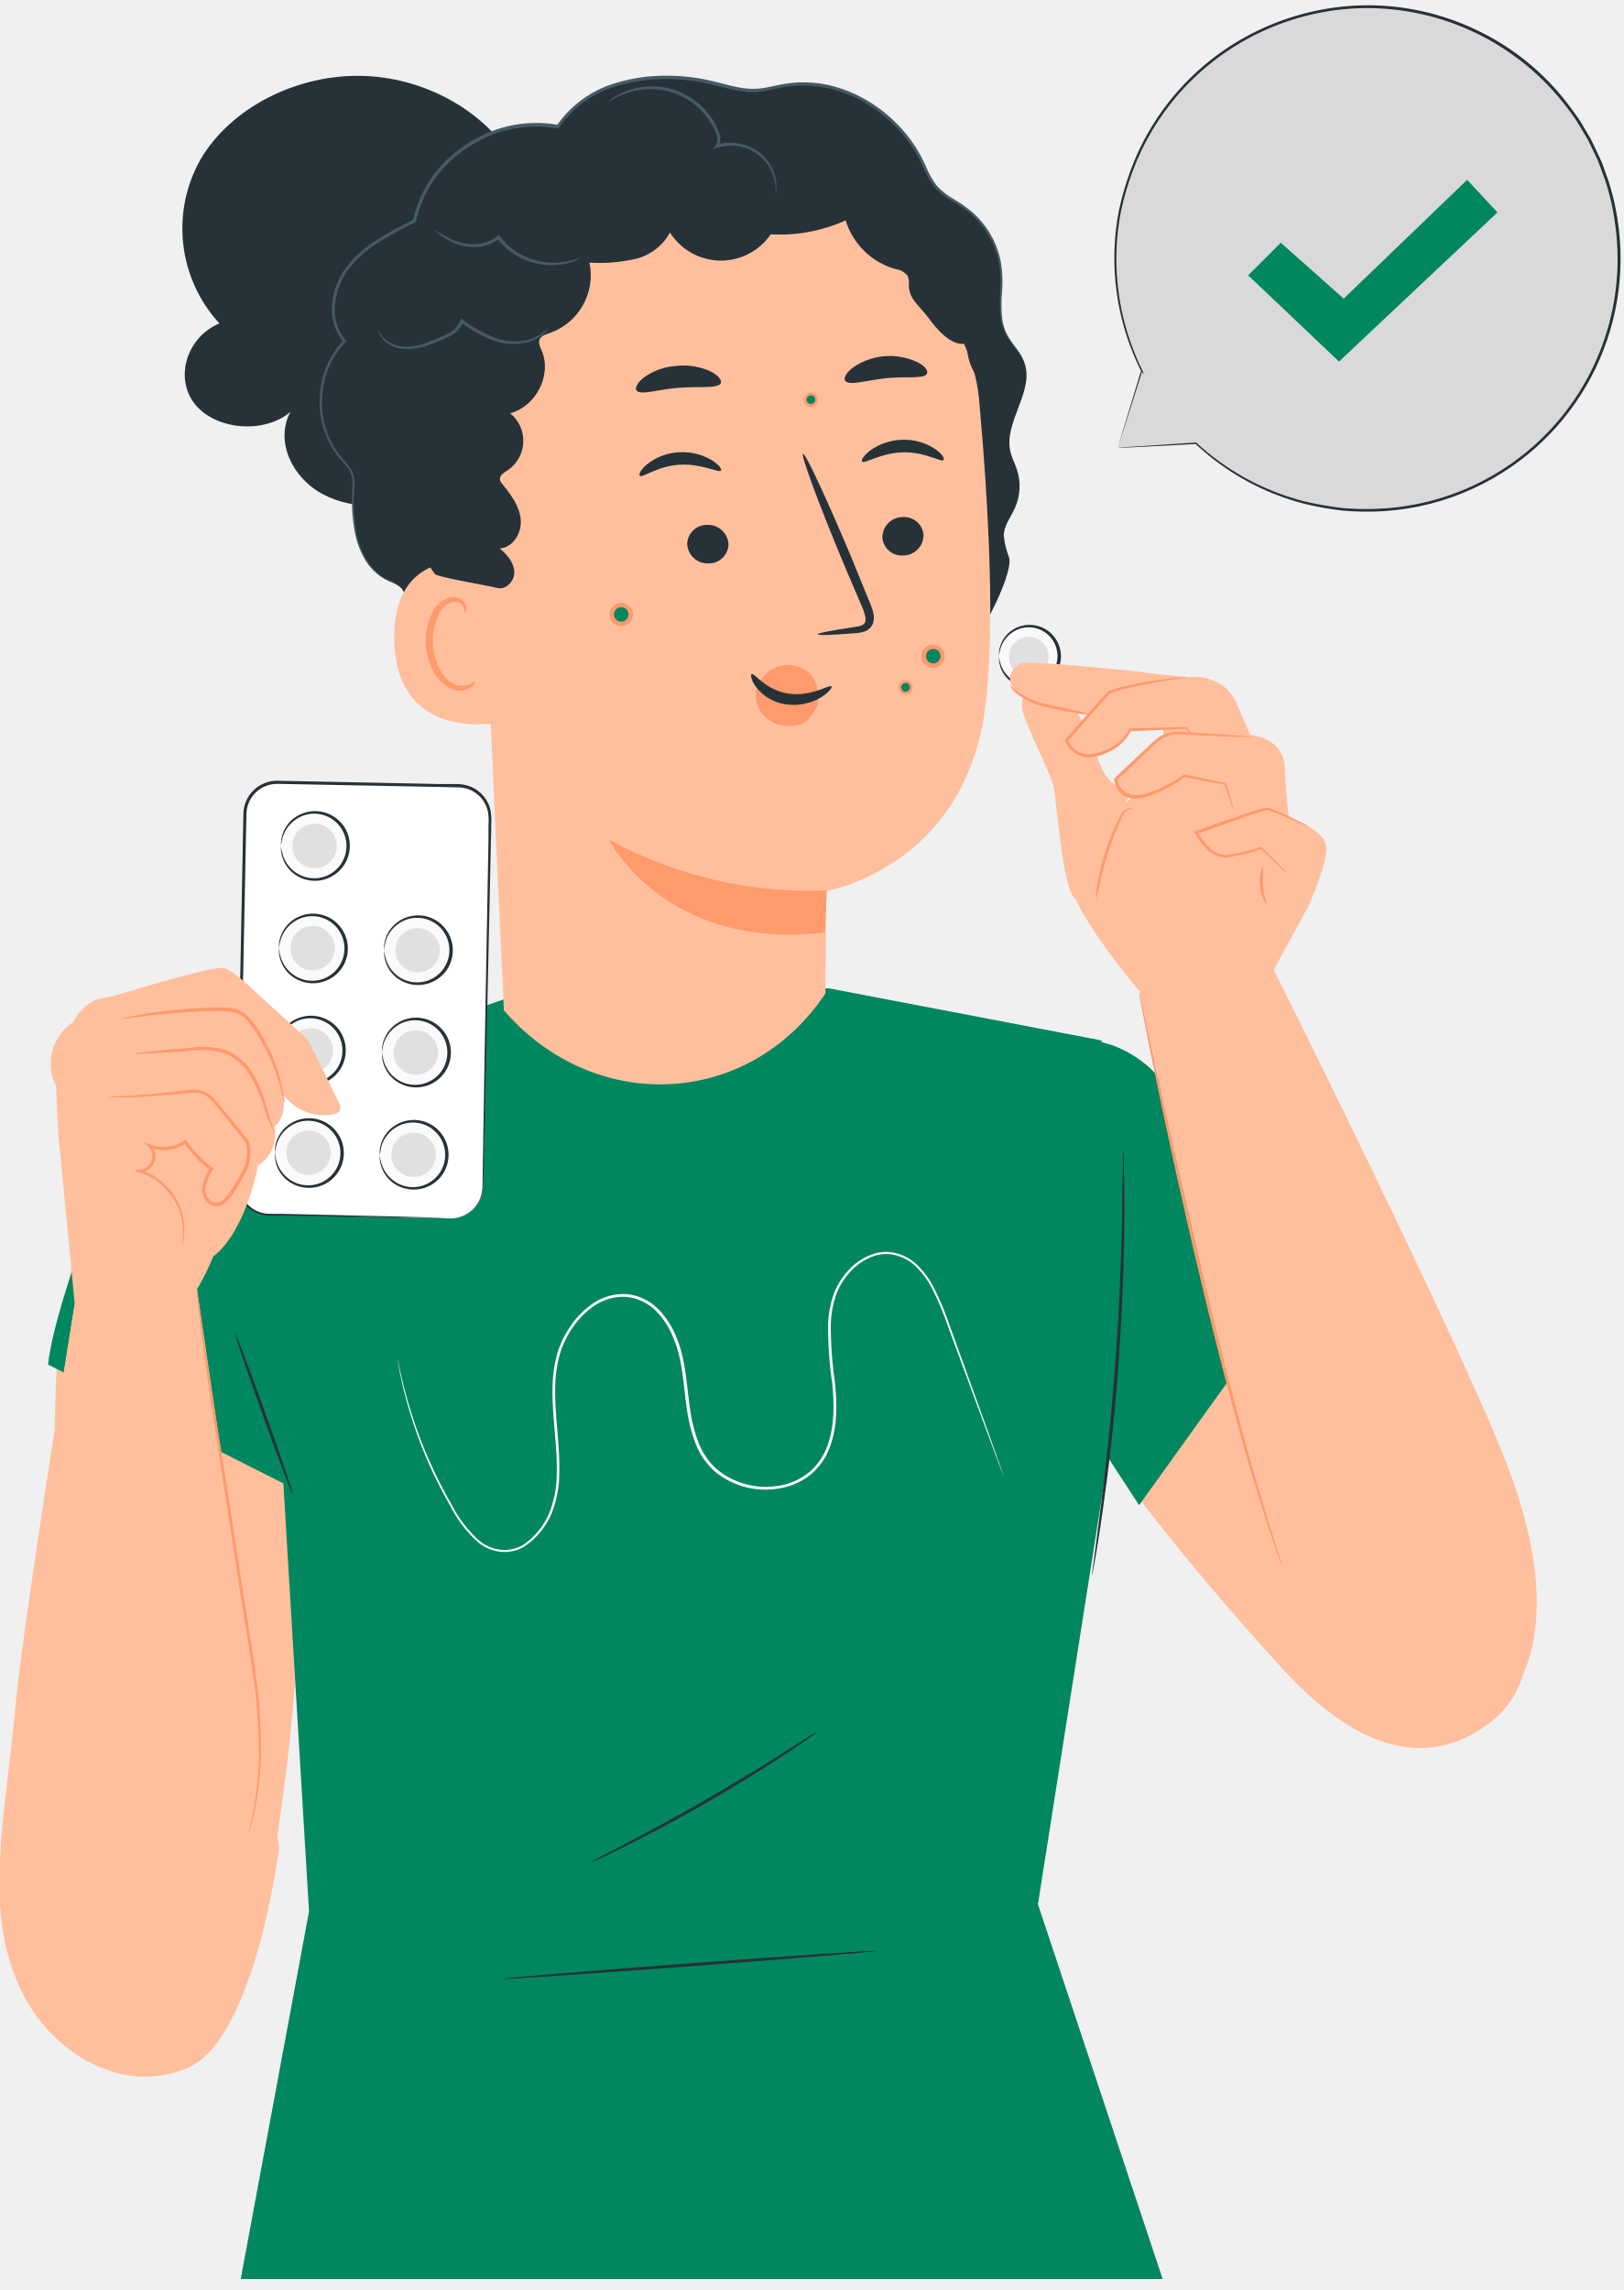
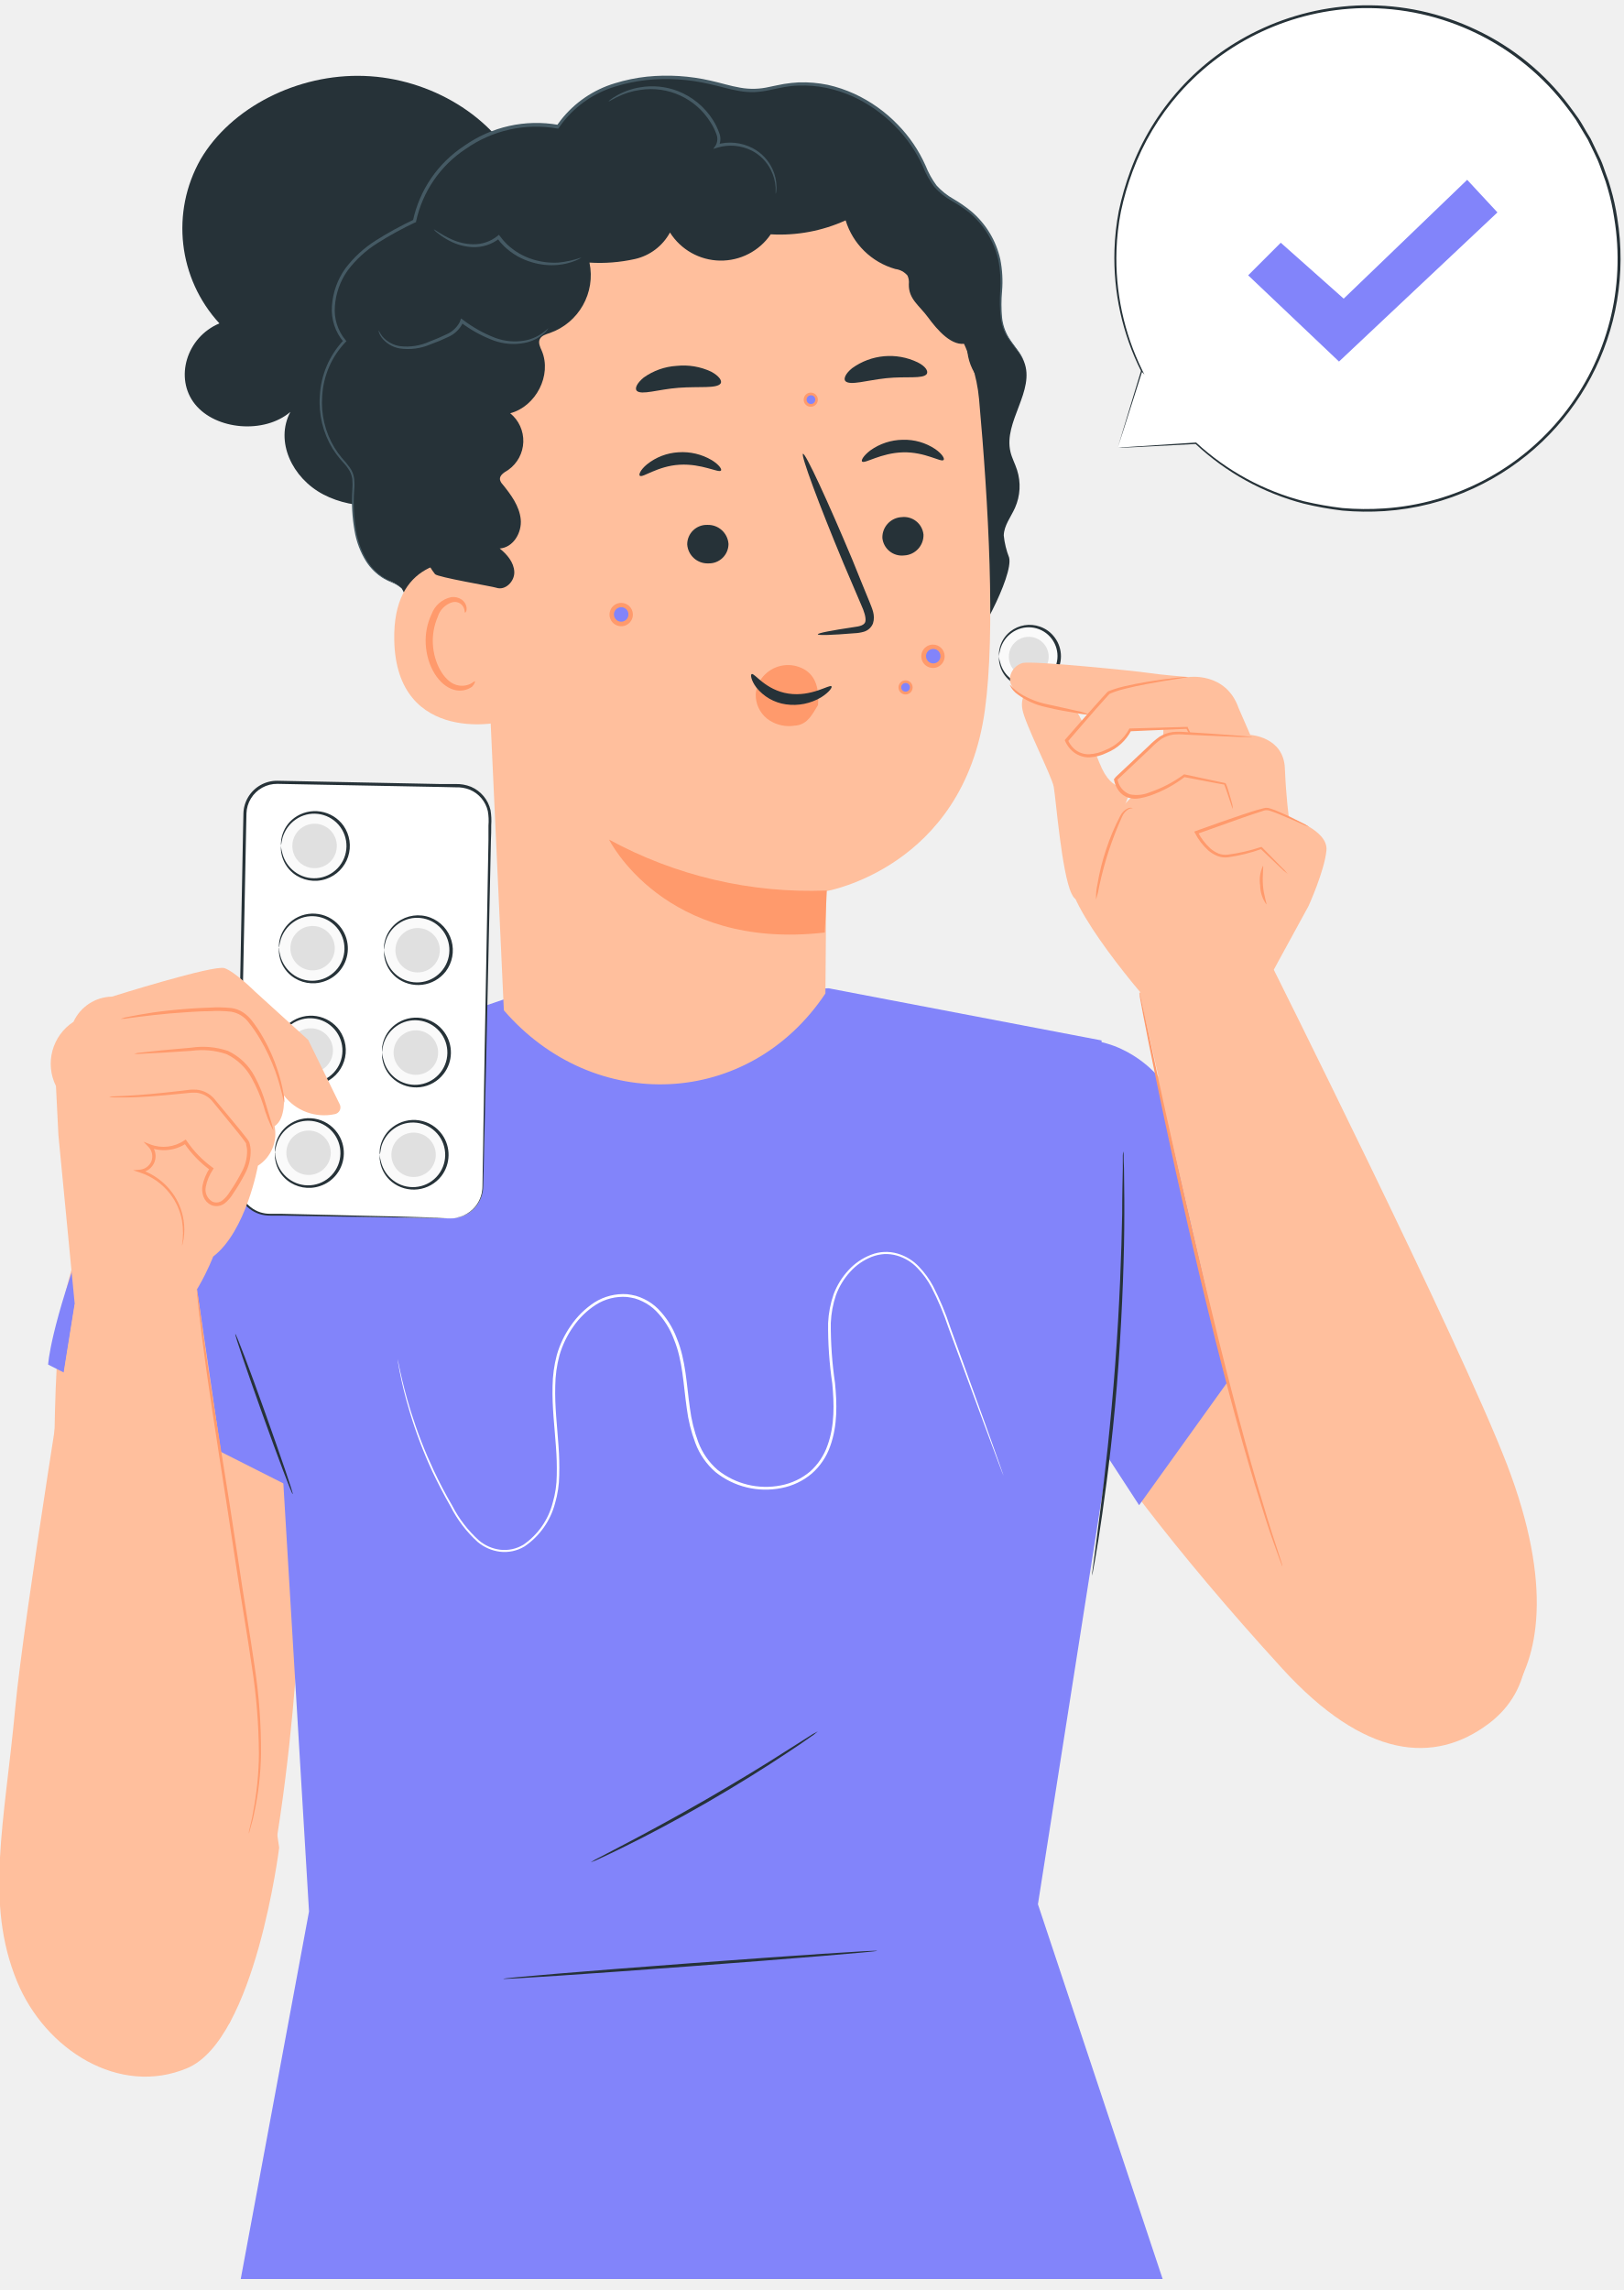
<svg xmlns="http://www.w3.org/2000/svg" viewBox="135 83 278 392">
-   <g id="freepik--speech-bubble--inject-19">
-     <path d="M326.34,159.68l13.4-.78a43.19,43.19,0,1,0-9.26-12.41v0Z" style="fill:#D9D9D9" />
+   <g id="freepik--speech-bubble--inject-4">
+     <path d="M326.34,159.68l13.4-.78a43.19,43.19,0,1,0-9.26-12.41v0Z" style="fill:#fff" />
    <path d="M326.34,159.68s.07-.27.24-.83.43-1.42.76-2.52c.69-2.26,1.7-5.58,3-9.89l.06-.19.13.15h0l-.19.13a43.28,43.28,0,0,1-4.56-20.72,42.4,42.4,0,0,1,.74-6.67,49,49,0,0,1,2-6.92,43.09,43.09,0,0,1,21.71-23.94,43.67,43.67,0,0,1,18.1-4.37,43.12,43.12,0,0,1,19.33,4.18,42.47,42.47,0,0,1,16,13.06c.52.72,1.07,1.43,1.57,2.16s.92,1.52,1.37,2.28l.69,1.14.57,1.19c.38.8.76,1.59,1.13,2.38s.62,1.64.92,2.46a21.65,21.65,0,0,1,.82,2.47,39,39,0,0,1,1.12,5.05,43.32,43.32,0,0,1-24.63,46.33A43,43,0,0,1,372,170.49a46.65,46.65,0,0,1-7.21-.09,55,55,0,0,1-6.61-1.19A42.92,42.92,0,0,1,339.67,159l.08,0-10,.52-2.55.12-.84,0,.89-.07,2.57-.17,9.94-.65h0l0,0a43,43,0,0,0,18.48,10.06,58.63,58.63,0,0,0,6.57,1.16,47.22,47.22,0,0,0,7.15.06,42.78,42.78,0,0,0,39.37-49.72,37.71,37.71,0,0,0-1.1-5,24.21,24.21,0,0,0-.81-2.45c-.31-.8-.57-1.63-.91-2.42s-.75-1.57-1.12-2.36l-.57-1.17-.68-1.13-1.35-2.25c-.5-.72-1-1.42-1.56-2.14a43,43,0,0,0-35-17A43.18,43.18,0,0,0,336.84,99a42.77,42.77,0,0,0-7.95,13.32,48.37,48.37,0,0,0-2,6.86,41.75,41.75,0,0,0-.76,6.61,43.32,43.32,0,0,0,4.42,20.61l.36.73-.54-.61h0l.19-.05-3.12,9.78-.82,2.53Z" style="fill:#263238" />
-     <polygon points="348.67 130.13 354.25 124.55 365.02 134.12 386.16 113.78 391.34 119.36 364.22 144.89 348.67 130.13" style="fill:#00875F" />
+     <polygon points="348.67 130.13 354.25 124.55 365.02 134.12 386.16 113.78 391.34 119.36 364.22 144.89 348.67 130.13" style="fill:#8284FA" />
  </g>
-   <g id="freepik--Character--inject-19">
+   <g id="freepik--Character--inject-4">
    <path d="M309.24,306.05s7.07,20.76,45.28,62.59c14.09,15.42,26,16.43,35.34,9.4,15.65-11.81-1.41-37.06-1.41-37.06l-51-69.16c-4.3-5.83-9.73-9.36-16.4-10.38Z" style="fill:#ffbf9d" />
    <path d="M188.73,306.36l-15.61-35.29s-22.54,7.07-27.41,35.94c-3.77,22.35,1.14,98.5,1.14,98.5l27.39,23.88c10.95-26,12.31-75.62,12.31-75.62Z" style="fill:#ffbf9d" />
-     <polygon points="334.03 473.12 312.68 408.97 324.91 331.08 323.57 261.1 276.83 252.17 221.2 254.09 173.12 270.52 182.86 326.17 187.9 410.21 176.21 473.12 334.03 473.12" style="fill:#00875F" />
-     <path d="M143.24,316.59l43.56,22L183,267.15s-26.41,8.44-32.94,25.82S143.24,316.59,143.24,316.59Z" style="fill:#00875F" />
-     <path d="M322.63,329.34,330,340.66l15.12-21.07L332.9,266.88s-5.62-6.63-14.4-5.83Z" style="fill:#00875F" />
+     <polygon points="334.03 473.12 312.68 408.97 324.91 331.08 323.57 261.1 276.83 252.17 221.2 254.09 173.12 270.52 182.86 326.17 187.9 410.21 176.21 473.12 334.03 473.12" style="fill:#8284FA" />
+     <path d="M143.24,316.59l43.56,22L183,267.15s-26.41,8.44-32.94,25.82S143.24,316.59,143.24,316.59Z" style="fill:#8284FA" />
+     <path d="M322.63,329.34,330,340.66l15.12-21.07L332.9,266.88s-5.62-6.63-14.4-5.83Z" style="fill:#8284FA" />
    <path d="M327.29,280.09a3.64,3.64,0,0,1,.06.74c0,.54,0,1.24.06,2.13,0,1.84.08,4.51.06,7.81,0,6.6-.3,15.72-1,25.76s-1.84,19.1-2.78,25.63c-.47,3.27-.89,5.91-1.21,7.72-.16.87-.28,1.57-.38,2.09a3.54,3.54,0,0,1-.17.73A5.59,5.59,0,0,1,322,352c.07-.53.16-1.23.28-2.11.25-1.88.61-4.51,1-7.74.86-6.53,1.88-15.59,2.63-25.62s1.07-19.13,1.19-25.72c0-3.26.08-5.91.11-7.81q0-1.32,0-2.13A4.35,4.35,0,0,1,327.29,280.09Z" style="fill:#263238" />
    <path d="M175.28,311.35c.14-.05,2.45,6,5.16,13.62s4.81,13.74,4.67,13.79-2.45-6.05-5.16-13.62S175.14,311.4,175.28,311.35Z" style="fill:#263238" />
    <path d="M285.15,416.94c0,.14-14.32,1.33-32,2.65s-32,2.28-32,2.14,14.31-1.34,32-2.66S285.14,416.79,285.15,416.94Z" style="fill:#263238" />
    <path d="M275,379.38a10.61,10.61,0,0,1-1.41,1.06c-.92.67-2.28,1.59-4,2.72-3.38,2.25-8.13,5.25-13.5,8.35s-10.34,5.71-14,7.51c-1.82.9-3.3,1.61-4.33,2.08a13.58,13.58,0,0,1-1.63.69,10,10,0,0,1,1.54-.87l4.26-2.23c3.59-1.88,8.53-4.54,13.89-7.63s10.13-6,13.56-8.21l4.06-2.57A11.15,11.15,0,0,1,275,379.38Z" style="fill:#263238" />
    <path d="M306.8,335.61s-.09-.19-.24-.56l-.64-1.68c-.55-1.49-1.36-3.66-2.4-6.45l-3.78-10.22c-.74-2-1.52-4.12-2.36-6.38a48,48,0,0,0-2.95-7,14.64,14.64,0,0,0-2.38-3.26,7.82,7.82,0,0,0-3.54-2.14,6.85,6.85,0,0,0-2.12-.25,7.45,7.45,0,0,0-2.13.46,9.81,9.81,0,0,0-3.7,2.55,12.24,12.24,0,0,0-2.45,4,17.15,17.15,0,0,0-.89,4.78,67.16,67.16,0,0,0,.72,10.25c.34,3.51.47,7.27-.82,10.84a11.08,11.08,0,0,1-3.16,4.7,11.35,11.35,0,0,1-5.22,2.48A13.7,13.7,0,0,1,257.5,335a12.15,12.15,0,0,1-3.47-5,25.78,25.78,0,0,1-1.47-5.95c-.58-4.05-.68-8.12-2.19-11.78a13.79,13.79,0,0,0-3.08-4.87,8.27,8.27,0,0,0-2.31-1.63,8.67,8.67,0,0,0-1.31-.51,13.15,13.15,0,0,0-1.37-.25,8.72,8.72,0,0,0-5.29,1.33,13.85,13.85,0,0,0-3.92,3.82,16.41,16.41,0,0,0-2.32,4.85,21.21,21.21,0,0,0-.72,5.24c-.1,3.52.34,6.94.56,10.29a48.71,48.71,0,0,1,.12,5,17.71,17.71,0,0,1-.71,4.78,12.9,12.9,0,0,1-5.22,7.39,6.61,6.61,0,0,1-4.23.91,7.38,7.38,0,0,1-3.8-1.67,21,21,0,0,1-4.64-6.08c-1.2-2.09-2.23-4.12-3.13-6a76.3,76.3,0,0,1-3.86-10.19c-.87-2.87-1.37-5.14-1.68-6.69-.16-.77-.25-1.36-.32-1.76s-.09-.6-.09-.6.06.2.14.59.19,1,.37,1.75c.34,1.54.88,3.8,1.77,6.65a78.49,78.49,0,0,0,3.94,10.13c.9,1.91,1.94,3.93,3.15,6a20.82,20.82,0,0,0,4.58,5.95,7,7,0,0,0,3.62,1.58,6.28,6.28,0,0,0,4-.87,12.5,12.5,0,0,0,5-7.18,17.12,17.12,0,0,0,.69-4.67,48,48,0,0,0-.14-4.92c-.23-3.33-.67-6.77-.58-10.33a21.89,21.89,0,0,1,.73-5.36,16.83,16.83,0,0,1,2.38-5,14.59,14.59,0,0,1,4.06-4,9.3,9.3,0,0,1,5.61-1.41,12.47,12.47,0,0,1,1.46.27,9.19,9.19,0,0,1,1.4.54,8.64,8.64,0,0,1,2.44,1.72,14.29,14.29,0,0,1,3.2,5.05c1.55,3.76,1.65,7.9,2.23,11.9a26,26,0,0,0,1.43,5.83,11.8,11.8,0,0,0,3.32,4.77,13.2,13.2,0,0,0,10.81,2.65,11,11,0,0,0,5-2.36,10.76,10.76,0,0,0,3-4.49c1.25-3.44,1.14-7.14.81-10.62a66.13,66.13,0,0,1-.71-10.33,17.58,17.58,0,0,1,.94-4.91,12.61,12.61,0,0,1,2.54-4.12,10.16,10.16,0,0,1,3.87-2.65,7,7,0,0,1,4.51-.21,8.15,8.15,0,0,1,3.7,2.26,15.2,15.2,0,0,1,2.43,3.35,48.68,48.68,0,0,1,2.94,7.06c.82,2.26,1.6,4.39,2.32,6.39l3.7,10.25c1,2.8,1.78,5,2.31,6.49.26.73.45,1.29.59,1.69S306.8,335.61,306.8,335.61Z" style="fill:#fff" />
    <path d="M197.35,96c-11.4-.41-22.79,5.39-28,14.25a24,24,0,0,0,3.21,28.11c-5.62,2.34-7.75,9.38-4.18,13.83s11.89,5.12,16.33,1.32c-2.67,5,.27,11.33,5.66,14.14s12.45,2.41,18-.1A32.1,32.1,0,0,0,221.49,156l2.38-43.79C219.55,103,208.75,96.4,197.35,96Z" style="fill:#263238" />
    <path d="M193.27,161.39a15.31,15.31,0,0,1,.7-20c-3.05-3.48-2.2-9,.64-12.67s7.17-5.83,11.35-7.89c2-10.55,13.73-18.32,24.49-16.17,5.28-8.17,17.07-9.83,26.66-7.45,2.34.57,4.69,1.35,7.1,1.25a39.14,39.14,0,0,0,5.23-.89c9.61-1.59,19.43,4.71,23.51,13.35a17.17,17.17,0,0,0,2.2,4c1.3,1.53,3.24,2.39,4.9,3.55a15,15,0,0,1,6.31,10.92c.29,3.65-.77,7.58.93,10.85.85,1.63,2.33,2.93,3,4.64,2,5-3.56,10.3-2.31,15.48.25,1.06.78,2,1.12,3.07a9.09,9.09,0,0,1-.35,6.51c-.7,1.57-1.88,3-1.92,4.73a14.5,14.5,0,0,0,.92,3.78c.76,3.1-5.7,15.34-8.39,17.13L217,199.16a15.21,15.21,0,0,1-12.38-12.53,5.35,5.35,0,0,0-.88-2.93,6.54,6.54,0,0,0-2.3-1.35c-5.41-2.6-6.3-9.69-5.95-15.56a7.25,7.25,0,0,0-.14-2.46A9,9,0,0,0,193.27,161.39Z" style="fill:#263238" />
    <path d="M216.88,160.69c-.75-14.22,7.81-30.89,22.05-38.35,9-4.7,16.1-5,20.88-5.69A34.12,34.12,0,0,1,279.39,120c4.58.89,21.77,15.19,23.21,31.3,1.61,17.9,2.85,39.82,1,53.25-3.71,27-27.16,31-27.16,31s-.14,17.51-.14,17.51h0c-13.11,19.66-39.61,20.77-55.05,2.88l0-.06Z" style="fill:#ffbf9d" />
    <path d="M264.37,201.83a5.22,5.22,0,0,1,1.6-3.39,5.62,5.62,0,0,1,6.65-.89c2.14,1.2,2.59,3.5,2.42,6.13h0c-1,1.61-1.73,3.19-3.64,3.5-.3,0-.6.08-.9.1a6.16,6.16,0,0,1-4.19-1.26A5.21,5.21,0,0,1,264.37,201.83Z" style="fill:#ff9a6c" />
    <path d="M293.09,174.52a3.48,3.48,0,0,1-3.32,3.56,3.35,3.35,0,0,1-3.72-3,3.48,3.48,0,0,1,3.32-3.56A3.35,3.35,0,0,1,293.09,174.52Z" style="fill:#263238" />
    <path d="M296.53,161.74c-.42.46-3.15-1.41-6.95-1.31s-6.55,2-7,1.58c-.21-.2.22-1,1.41-1.91a9.76,9.76,0,0,1,5.56-1.82,9.5,9.5,0,0,1,5.56,1.6C296.33,160.73,296.74,161.53,296.53,161.74Z" style="fill:#263238" />
    <path d="M275,191.58c0-.21,2.33-.66,6.15-1.23,1-.12,1.89-.33,2-1s-.22-1.71-.72-2.8l-3.05-7.15c-4.24-10.18-7.34-18.56-6.92-18.72s4.2,8,8.45,18.13c1,2.52,2,4.91,2.93,7.2.4,1.07,1.06,2.27.6,3.71a2.41,2.41,0,0,1-1.56,1.42,6.81,6.81,0,0,1-1.65.26C277.42,191.72,275,191.79,275,191.58Z" style="fill:#263238" />
    <path d="M276.54,235.44a72,72,0,0,1-37.28-8.72s9.41,19.08,36.93,15.91Z" style="fill:#ff9a6c" />
    <path d="M293.66,147c-.62.92-3.54.38-6.94.74s-6.19,1.3-7,.5c-.35-.39,0-1.29,1.16-2.22a11,11,0,0,1,11.2-1C293.43,145.69,293.93,146.51,293.66,147Z" style="fill:#263238" />
    <path d="M252.64,176.18a3.49,3.49,0,0,0,3.63,3.26,3.34,3.34,0,0,0,3.44-3.32,3.51,3.51,0,0,0-3.62-3.27A3.34,3.34,0,0,0,252.64,176.18Z" style="fill:#263238" />
    <path d="M244.53,164.44c.46.42,3-1.67,6.81-1.89s6.7,1.46,7.08,1c.19-.21-.31-1-1.57-1.78a9.89,9.89,0,0,0-5.71-1.35,9.49,9.49,0,0,0-5.39,2.07C244.64,163.41,244.3,164.25,244.53,164.44Z" style="fill:#263238" />
    <path d="M244,149.89c.8.8,3.67-.25,7.19-.51s6.55.17,7.18-.75c.27-.44-.25-1.26-1.61-2a11.16,11.16,0,0,0-5.94-1,10.85,10.85,0,0,0-5.63,2C244,148.61,243.64,149.5,244,149.89Z" style="fill:#263238" />
    <path d="M222,186.08c-.05-2-2.54-6.67-4.58-6.93-5.43-.7-15.18,0-14.93,13.38.33,18.34,19.13,14.23,19.16,13.7S222.15,193,222,186.08Z" style="fill:#ffbf9d" />
    <path d="M216.3,199.62c-.08-.06-.32.23-.87.49a3.37,3.37,0,0,1-2.45.09c-2-.68-3.73-3.72-3.88-7a10.34,10.34,0,0,1,.83-4.59,3.72,3.72,0,0,1,2.42-2.49,1.66,1.66,0,0,1,2,.84c.26.5.15.87.25.9s.4-.31.23-1.07a2,2,0,0,0-.76-1.13,2.55,2.55,0,0,0-1.82-.44,4.58,4.58,0,0,0-3.37,2.91,10.56,10.56,0,0,0-1,5.13c.19,3.69,2.19,7.12,4.92,7.84a3.61,3.61,0,0,0,3-.54C216.27,200.07,216.36,199.65,216.3,199.62Z" style="fill:#ff9a6c" />
    <path d="M306.78,151.42c-3.86-2.22-6.36-5.32-6.24-9.68-2.5.79-5.13-2.31-6.66-4.4s-3.35-3.12-3.3-5.68a2.78,2.78,0,0,0-.23-1.49,3.24,3.24,0,0,0-2.08-1.12,12.45,12.45,0,0,1-8.51-8.33,27.16,27.16,0,0,1-12.82,2.39,10.32,10.32,0,0,1-17.25-.31,9.11,9.11,0,0,1-6,4.54,27.76,27.76,0,0,1-7.78.61A10.48,10.48,0,0,1,229.13,140c-.67.22-1.43.44-1.73,1.06s.07,1.38.35,2c1.75,4.16-1,9.51-5.41,10.68a6.09,6.09,0,0,1-.32,9.69c-.68.42-1.56.92-1.43,1.69a1.69,1.69,0,0,0,.43.77c1.45,1.78,2.89,3.73,3.12,6s-1.27,4.84-3.6,5c1.25,1,2.43,2.36,2.5,4s-1.55,3.25-3.08,2.72c-.66-.23-10.06-1.8-10.49-2.33-5.5-6.92,1-14.86,1.29-23.61s3.21-17.28,7.49-25a41.17,41.17,0,0,1,6.44-9A56.58,56.58,0,0,1,234.83,116c4.68-3,9.49-6,14.9-7.38,10.08-2.59,20.71.75,30.27,4.78a44.32,44.32,0,0,1,10.36,5.62,39.22,39.22,0,0,1,8.89,10.75c3.5,5.75,6.45,12,7.28,18.61" style="fill:#263238" />
    <path d="M310.3,144.91a7,7,0,0,0-1.07-1.94c-.41-.6-1-1.3-1.55-2.19a8.42,8.42,0,0,1-1.14-3.4,25.17,25.17,0,0,1,0-4.54,19.68,19.68,0,0,0-.3-5.44,15.12,15.12,0,0,0-5-8.25,23.36,23.36,0,0,0-3-2.08,11.53,11.53,0,0,1-2.92-2.33,14.87,14.87,0,0,1-1.88-3.4,23.9,23.9,0,0,0-4.75-7,24.65,24.65,0,0,0-7.43-5.28,23.18,23.18,0,0,0-4.57-1.54,21.46,21.46,0,0,0-4.95-.42,24.13,24.13,0,0,0-2.53.27c-.84.14-1.66.34-2.49.5a12.3,12.3,0,0,1-5,.14c-1.69-.28-3.36-.83-5.1-1.21a33.59,33.59,0,0,0-10.86-.68,28.94,28.94,0,0,0-5.49,1.13,18.5,18.5,0,0,0-9.29,6.34l-.68.92.3-.13A21.43,21.43,0,0,0,214.42,108a20.39,20.39,0,0,0-8.73,12.78l.15-.19a61.59,61.59,0,0,0-6.5,3.57,19.74,19.74,0,0,0-5.25,4.83,12.5,12.5,0,0,0-2.27,6.4,8.54,8.54,0,0,0,2,6.15v-.31a15,15,0,0,0-4.07,9.53,15.28,15.28,0,0,0,2.2,9.06,15.63,15.63,0,0,0,1.3,1.78c.47.55,1,1.06,1.34,1.61a3.89,3.89,0,0,1,.72,1.78,11,11,0,0,1,0,1.9,29.23,29.23,0,0,0,.39,7,14.46,14.46,0,0,0,2,5.25,9.27,9.27,0,0,0,3,2.9c1,.59,1.85.81,2.33,1.14a3.29,3.29,0,0,1,.7.54,2.19,2.19,0,0,0-.66-.6c-.48-.35-1.35-.6-2.3-1.2a9.12,9.12,0,0,1-2.9-2.89,14.3,14.3,0,0,1-1.91-5.19,29.88,29.88,0,0,1-.33-6.89,10.65,10.65,0,0,0,0-2,4.14,4.14,0,0,0-.77-1.94,21,21,0,0,0-1.35-1.64,13.72,13.72,0,0,1-1.25-1.74,14.83,14.83,0,0,1-2.1-8.84,14.54,14.54,0,0,1,4-9.24l.14-.15-.13-.16a8,8,0,0,1-1.84-5.83,12,12,0,0,1,2.2-6.13,19.09,19.09,0,0,1,5.13-4.69,60.07,60.07,0,0,1,6.44-3.53l.12,0,0-.13a19.88,19.88,0,0,1,8.51-12.44A20.93,20.93,0,0,1,230.4,105l.18,0,.11-.16c.22-.29.44-.59.65-.89a18,18,0,0,1,9-6.14,28.47,28.47,0,0,1,5.37-1.11,32.77,32.77,0,0,1,10.67.67c1.72.36,3.4.91,5.14,1.2a12.94,12.94,0,0,0,2.64.2,15.71,15.71,0,0,0,2.58-.35c.84-.17,1.66-.36,2.48-.51s1.63-.24,2.45-.26a19.84,19.84,0,0,1,4.82.4A22.35,22.35,0,0,1,281,99.52a24.44,24.44,0,0,1,7.3,5.16,23.29,23.29,0,0,1,4.69,6.83,15.3,15.3,0,0,0,1.95,3.49,11.88,11.88,0,0,0,3,2.4,23.83,23.83,0,0,1,3,2,15,15,0,0,1,2.33,2.46,14.75,14.75,0,0,1,2.61,5.58,19.49,19.49,0,0,1,.34,5.36,25.37,25.37,0,0,0,.09,4.58,8.43,8.43,0,0,0,1.22,3.45c.58.91,1.17,1.59,1.6,2.17a11.64,11.64,0,0,1,.9,1.38A5.33,5.33,0,0,0,310.3,144.91Z" style="fill:#455a64" />
    <path d="M239.16,100.41s.49-.29,1.39-.75a12.77,12.77,0,0,1,4.07-1.27,12,12,0,0,1,12,5.53,9.89,9.89,0,0,1,1,2,2.26,2.26,0,0,1-.08,1.93l-.44.64.75-.23a8,8,0,0,1,5.83.52,7.44,7.44,0,0,1,3.28,3.31,7.84,7.84,0,0,1,.82,3c0,.74,0,1.14,0,1.14s0-.09.08-.29a6.82,6.82,0,0,0,.07-.85,7.38,7.38,0,0,0-.69-3.15,7.59,7.59,0,0,0-3.38-3.57,8.34,8.34,0,0,0-6.22-.62l.32.4a2.73,2.73,0,0,0,.16-2.39,10.67,10.67,0,0,0-1.05-2.18,12.48,12.48,0,0,0-6.05-5,12.27,12.27,0,0,0-6.45-.63,12,12,0,0,0-4.11,1.47,8.87,8.87,0,0,0-1,.66A1.56,1.56,0,0,0,239.16,100.41Z" style="fill:#455a64" />
    <path d="M209.26,122.28a2.9,2.9,0,0,0,.68.63,11.78,11.78,0,0,0,2.16,1.39,9.34,9.34,0,0,0,3.78,1,6.87,6.87,0,0,0,4.63-1.5l-.42-.06.57.74c.21.24.44.47.67.71a11.44,11.44,0,0,0,4.77,2.72,11.69,11.69,0,0,0,4.49.43,10.56,10.56,0,0,0,2.95-.73,3.91,3.91,0,0,0,1-.54,17,17,0,0,1-3.94.88,12.21,12.21,0,0,1-4.31-.52,11.38,11.38,0,0,1-4.52-2.63c-.21-.23-.43-.44-.63-.67l-.54-.69-.2-.25-.22.19a6.42,6.42,0,0,1-4.25,1.43,9.28,9.28,0,0,1-3.62-.84C210.32,123.07,209.32,122.19,209.26,122.28Z" style="fill:#455a64" />
    <path d="M199.81,139.55s0,.12.05.33a3,3,0,0,0,.45.88,5,5,0,0,0,3.08,1.88,9.79,9.79,0,0,0,5.35-.71,30.52,30.52,0,0,0,2.93-1.22,5,5,0,0,0,2.53-2.38c0-.1.08-.2.11-.29l-.44.14a22,22,0,0,0,5.67,3.12,9.94,9.94,0,0,0,5.29.39,7,7,0,0,0,3.21-1.53,3.92,3.92,0,0,0,.66-.7c.13-.18.19-.27.18-.28s-.33.32-1,.81a7.41,7.41,0,0,1-3.15,1.32,9.75,9.75,0,0,1-5-.49,22.45,22.45,0,0,1-5.5-3.09l-.31-.22-.13.37-.09.25a4.61,4.61,0,0,1-2.27,2.1,30.29,30.29,0,0,1-2.86,1.22,9.54,9.54,0,0,1-5.08.81,5,5,0,0,1-3-1.63A7.39,7.39,0,0,1,199.81,139.55Z" style="fill:#455a64" />
    <path d="M263.67,198.39c.45-.29,2.32,2.74,6.3,3.34s7.08-1.65,7.37-1.24c.16.16-.38,1-1.76,1.87a9.22,9.22,0,0,1-6.05,1.21,7.87,7.87,0,0,1-5.07-2.91C263.56,199.45,263.45,198.5,263.67,198.39Z" style="fill:#263238" />
    <path d="M296.71,195.29a2,2,0,1,1-2-1.95A2,2,0,0,1,296.71,195.29Z" style="fill:#ff9a6c" />
-     <path d="M296,195.29a1.24,1.24,0,1,1-1.24-1.21A1.23,1.23,0,0,1,296,195.29Z" style="fill:#00875F" />
+     <path d="M296,195.29a1.24,1.24,0,1,1-1.24-1.21A1.23,1.23,0,0,1,296,195.29Z" style="fill:#8284FA" />
    <path d="M243.34,188.14a2,2,0,1,1-2-1.94A2,2,0,0,1,243.34,188.14Z" style="fill:#ff9a6c" />
-     <path d="M242.58,188.14a1.24,1.24,0,1,1-1.24-1.2A1.22,1.22,0,0,1,242.58,188.14Z" style="fill:#00875F" />
+     <path d="M242.58,188.14a1.24,1.24,0,1,1-1.24-1.2A1.22,1.22,0,0,1,242.58,188.14Z" style="fill:#8284FA" />
    <path d="M291.23,200.64a1.21,1.21,0,1,1-1.21-1.18A1.2,1.2,0,0,1,291.23,200.64Z" style="fill:#ff9a6c" />
-     <path d="M290.77,200.64a.75.75,0,1,1-.75-.73A.73.73,0,0,1,290.77,200.64Z" style="fill:#00875F" />
+     <path d="M290.77,200.64a.75.75,0,1,1-.75-.73A.73.73,0,0,1,290.77,200.64Z" style="fill:#8284FA" />
    <path d="M275,151.39a1.21,1.21,0,1,1-1.21-1.18A1.19,1.19,0,0,1,275,151.39Z" style="fill:#ff9a6c" />
-     <path d="M274.57,151.39a.75.75,0,1,1-.75-.73A.74.74,0,0,1,274.57,151.39Z" style="fill:#00875F" />
+     <path d="M274.57,151.39a.75.75,0,1,1-.75-.73A.74.74,0,0,1,274.57,151.39Z" style="fill:#8284FA" />
    <rect x="160.3" y="233.25" width="74.05" height="41.97" rx="5.48" transform="translate(-60.75 446.52) rotate(-88.87)" style="fill:#fff" />
    <path d="M212.1,291.57a6.84,6.84,0,0,0,2.19-.47,5.6,5.6,0,0,0,2.13-1.63,5.47,5.47,0,0,0,1.17-3.42c.09-5.65.22-13.8.39-23.85s.4-22.07.64-35.38c0-.83,0-1.67,0-2.51a9.61,9.61,0,0,0-.11-2.47,5.25,5.25,0,0,0-3.06-3.65,6,6,0,0,0-2.47-.42l-2.66-.06-5.38-.1-22.43-.43a5.23,5.23,0,0,0-4.56,2.51,5.13,5.13,0,0,0-.76,2.56l-.06,2.81c-.08,3.74-.15,7.43-.22,11.05-.15,7.25-.29,14.24-.43,20.9s-.27,13-.4,18.9q-.09,4.44-.18,8.57a10.13,10.13,0,0,0,.07,2,5.3,5.3,0,0,0,.7,1.78,5.4,5.4,0,0,0,2.88,2.26,5.64,5.64,0,0,0,1.78.26l1.82,0,3.5.08,6.41.15,10.26.24,6.48.18,1.69.06a4.92,4.92,0,0,1,.57,0h-2.26l-6.49-.08-10.26-.15-6.41-.11-3.49-.06-1.82,0a6.24,6.24,0,0,1-1.9-.27,5.78,5.78,0,0,1-3.09-2.41,5.49,5.49,0,0,1-.75-1.91,9.7,9.7,0,0,1-.09-2.08c.05-2.74.1-5.6.15-8.56.11-5.93.23-12.25.35-18.91s.26-13.65.4-20.9c.07-3.62.14-7.31.21-11l.06-2.82a5.71,5.71,0,0,1,.83-2.81,5.77,5.77,0,0,1,5-2.77l22.43.45,5.38.11,2.66,0a6.62,6.62,0,0,1,2.66.47,5.75,5.75,0,0,1,3.34,4,10.84,10.84,0,0,1,.12,2.59c0,.84,0,1.68-.05,2.51-.29,13.31-.54,25.3-.76,35.37s-.42,18.2-.55,23.85a5.66,5.66,0,0,1-1.25,3.52,5.39,5.39,0,0,1-3.86,2Z" style="fill:#263238" />
    <path d="M183.1,227.68A5.76,5.76,0,1,0,189,222,5.75,5.75,0,0,0,183.1,227.68Z" style="fill:#fafafa" />
    <path d="M183.1,227.68s0-.12,0-.37a4.5,4.5,0,0,1,.14-1.05,5.65,5.65,0,0,1,2.14-3.25,6,6,0,0,1,8.42,1.33,6,6,0,0,1-3,9.13,5.94,5.94,0,0,1-5.62-1,5.74,5.74,0,0,1-2-3.33,4.1,4.1,0,0,1-.09-1.07c0-.24,0-.37,0-.37s0,.52.25,1.39a5.72,5.72,0,0,0,2.05,3.09,5.53,5.53,0,1,0,.17-8.86,5.81,5.81,0,0,0-2.17,3C183.15,227.17,183.15,227.69,183.1,227.68Z" style="fill:#263238" />
    <path d="M192.66,227.87a3.81,3.81,0,1,1-3.73-3.87A3.81,3.81,0,0,1,192.66,227.87Z" style="fill:#e0e0e0" />
    <path d="M182.75,245.19a5.76,5.76,0,1,0,5.87-5.64A5.76,5.76,0,0,0,182.75,245.19Z" style="fill:#fafafa" />
    <path d="M182.75,245.19a1.46,1.46,0,0,1,0-.37,4.38,4.38,0,0,1,.13-1,5.76,5.76,0,0,1,2.15-3.25,5.95,5.95,0,0,1,8.41,1.33,5.95,5.95,0,0,1-.14,7.11,5.88,5.88,0,0,1-2.84,2,5.94,5.94,0,0,1-5.62-1,5.66,5.66,0,0,1-2-3.33,4.71,4.71,0,0,1-.1-1.07,1.38,1.38,0,0,1,0-.37c.06,0,0,.52.25,1.39a5.78,5.78,0,0,0,2.05,3.09,5.53,5.53,0,1,0,.18-8.86,5.7,5.7,0,0,0-2.17,3C182.8,244.68,182.81,245.2,182.75,245.19Z" style="fill:#263238" />
    <path d="M192.31,245.38a3.8,3.8,0,1,1-3.73-3.87A3.81,3.81,0,0,1,192.31,245.38Z" style="fill:#e0e0e0" />
    <path d="M200.73,245.55a5.76,5.76,0,1,0,5.87-5.64A5.75,5.75,0,0,0,200.73,245.55Z" style="fill:#fafafa" />
    <path d="M200.73,245.55s0-.13,0-.37a4.51,4.51,0,0,1,.14-1.06,5.74,5.74,0,0,1,2.15-3.25,5.91,5.91,0,0,1,5.65-.8,6,6,0,0,1,2.62,9.24,6,6,0,0,1-8.46,1,5.74,5.74,0,0,1-2-3.33,5.19,5.19,0,0,1-.09-1.06c0-.25,0-.37,0-.37s0,.51.25,1.38A5.68,5.68,0,0,0,203,250a5.53,5.53,0,1,0,.17-8.85,5.71,5.71,0,0,0-2.16,3C200.78,245,200.78,245.55,200.73,245.55Z" style="fill:#263238" />
    <path d="M210.29,245.74a3.8,3.8,0,1,1-3.73-3.88A3.79,3.79,0,0,1,210.29,245.74Z" style="fill:#e0e0e0" />
    <path d="M182.41,262.7a5.76,5.76,0,1,0,5.87-5.64A5.75,5.75,0,0,0,182.41,262.7Z" style="fill:#fafafa" />
    <path d="M182.41,262.71a1,1,0,0,1,0-.38,4.5,4.5,0,0,1,.14-1.05,5.68,5.68,0,0,1,2.14-3.25,6,6,0,0,1,8.42,1.33,6,6,0,0,1-3,9.13,5.94,5.94,0,0,1-5.62-1,5.74,5.74,0,0,1-2-3.33,4.1,4.1,0,0,1-.09-1.07c0-.24,0-.37,0-.36s0,.51.25,1.38a5.72,5.72,0,0,0,2.05,3.09,5.53,5.53,0,1,0,.17-8.86,5.81,5.81,0,0,0-2.17,3C182.46,262.19,182.46,262.71,182.41,262.71Z" style="fill:#263238" />
    <path d="M192,262.89a3.81,3.81,0,1,1-3.73-3.87A3.81,3.81,0,0,1,192,262.89Z" style="fill:#e0e0e0" />
    <path d="M200.39,263.06a5.76,5.76,0,1,0,5.87-5.64A5.75,5.75,0,0,0,200.39,263.06Z" style="fill:#fafafa" />
    <path d="M200.39,263.06s0-.13,0-.37a4.51,4.51,0,0,1,.14-1.06,5.71,5.71,0,0,1,2.14-3.25,5.94,5.94,0,0,1,8.41,1.33,5.95,5.95,0,0,1-.14,7.11,5.94,5.94,0,0,1-8.45,1,5.74,5.74,0,0,1-2-3.33,4.06,4.06,0,0,1-.09-1.06c0-.25,0-.37,0-.37s0,.51.25,1.38a5.71,5.71,0,0,0,2,3.09,5.53,5.53,0,1,0,.18-8.85,5.79,5.79,0,0,0-2.17,3C200.43,262.55,200.44,263.06,200.39,263.06Z" style="fill:#263238" />
    <path d="M210,263.25a3.81,3.81,0,1,1-3.73-3.88A3.8,3.8,0,0,1,210,263.25Z" style="fill:#e0e0e0" />
    <path d="M182.06,280.22a5.76,5.76,0,1,0,5.87-5.65A5.78,5.78,0,0,0,182.06,280.22Z" style="fill:#fafafa" />
    <path d="M182.06,280.22a1.67,1.67,0,0,1,0-.38,4.38,4.38,0,0,1,.13-1,5.76,5.76,0,0,1,2.15-3.25,5.95,5.95,0,0,1,8.41,1.33,5.95,5.95,0,0,1-.14,7.11,5.88,5.88,0,0,1-2.84,2,5.94,5.94,0,0,1-5.62-1,5.66,5.66,0,0,1-2-3.33,4.71,4.71,0,0,1-.1-1.07,1.17,1.17,0,0,1,0-.36c.06,0,0,.51.25,1.38a5.84,5.84,0,0,0,2.05,3.09,5.53,5.53,0,1,0,.18-8.86,5.7,5.7,0,0,0-2.17,3C182.11,279.7,182.12,280.22,182.06,280.22Z" style="fill:#263238" />
    <path d="M191.62,280.4a3.8,3.8,0,1,1-3.72-3.87A3.8,3.8,0,0,1,191.62,280.4Z" style="fill:#e0e0e0" />
    <path d="M200,280.57a5.76,5.76,0,1,0,5.87-5.64A5.76,5.76,0,0,0,200,280.57Z" style="fill:#fafafa" />
    <path d="M200,280.57s0-.13,0-.37a4,4,0,0,1,.13-1.06,5.74,5.74,0,0,1,2.15-3.25,5.95,5.95,0,0,1,8.41,1.33,6,6,0,0,1-.14,7.11,6,6,0,0,1-8.46,1,5.66,5.66,0,0,1-2-3.33,4.68,4.68,0,0,1-.1-1.06c0-.25,0-.37,0-.37s0,.51.25,1.39a5.75,5.75,0,0,0,2.05,3.09,5.53,5.53,0,1,0,.17-8.86,5.71,5.71,0,0,0-2.16,3C200.09,280.06,200.1,280.57,200,280.57Z" style="fill:#263238" />
    <path d="M209.6,280.76a3.8,3.8,0,1,1-3.73-3.88A3.79,3.79,0,0,1,209.6,280.76Z" style="fill:#e0e0e0" />
    <path d="M193.14,272l-5.39-11-9.1-8.27s-3.4-3.37-5.21-4-19.27,4.87-19.27,4.87a7.4,7.4,0,0,0-6.59,4.31,8.57,8.57,0,0,0-3,11l.42,8.41,2.8,29-2.2,13.78s11.37-6.56,16.84-9.54,9.05-12.46,9.05-12.46c5.67-4.35,7.66-15.55,7.66-15.55a6.48,6.48,0,0,0,2.85-6.77c2-1.29,1.59-5.28,1.59-5.28a8.66,8.66,0,0,0,8.71,3.22A1.18,1.18,0,0,0,193.14,272Z" style="fill:#ffbf9d" />
    <path d="M153.67,270.72a4.22,4.22,0,0,1,.84-.05l2.4-.11c2.08-.1,5.08-.37,8.79-.8l1.42-.17a6.47,6.47,0,0,1,1.54-.06A4.61,4.61,0,0,1,171.6,271l4.48,5.4c.39.48.79,1,1.17,1.48a4.27,4.27,0,0,1,.29.41,1.36,1.36,0,0,1,.14.27l.07.25a5.49,5.49,0,0,1,.16,1,8.07,8.07,0,0,1-.92,4,31.29,31.29,0,0,1-2.11,3.55,6.07,6.07,0,0,1-1.45,1.65,2.32,2.32,0,0,1-2.32.25,2.57,2.57,0,0,1-1.27-1.39,3.76,3.76,0,0,1-.2-1.81,8.61,8.61,0,0,1,1.29-3.14l.08.4a18.77,18.77,0,0,1-4.52-4.69l.42.08a6.87,6.87,0,0,1-6.35.7l.3-.44a2.81,2.81,0,0,1-1.81,4.74l.06-.48a11.07,11.07,0,0,1,5.38,3.94,10.66,10.66,0,0,1,1.94,4.7,10.48,10.48,0,0,1,0,3.24c-.07.37-.13.64-.18.83s-.08.27-.1.27a12.91,12.91,0,0,0,0-4.29,10.59,10.59,0,0,0-2-4.51,10.7,10.7,0,0,0-5.22-3.71l-1.14-.37,1.2-.11a2.38,2.38,0,0,0,1.92-1.41,2.34,2.34,0,0,0-.47-2.46l-.88-.91,1.18.46a6.32,6.32,0,0,0,5.81-.68l.25-.16.16.24a18.47,18.47,0,0,0,4.39,4.53l.23.16-.14.24a8,8,0,0,0-1.21,2.91,2.37,2.37,0,0,0,1.12,2.55,1.66,1.66,0,0,0,1.7-.19,5.44,5.44,0,0,0,1.29-1.48,30.73,30.73,0,0,0,2.08-3.48,7.44,7.44,0,0,0,.88-3.65,4.48,4.48,0,0,0-.15-.89l0-.22a.7.7,0,0,0-.08-.14,2.86,2.86,0,0,0-.26-.38c-.36-.49-.76-1-1.14-1.46-1.56-1.9-3-3.71-4.42-5.41a4.2,4.2,0,0,0-2.61-1.34,7,7,0,0,0-1.44.05l-1.43.14c-3.71.38-6.73.59-8.82.62-1,0-1.86,0-2.41,0A4,4,0,0,1,153.67,270.72Z" style="fill:#ff9a6c" />
    <path d="M181.81,276.57a21.55,21.55,0,0,1-1.73-4.39,26,26,0,0,0-2-4.63,9.63,9.63,0,0,0-4.32-4.11,13.25,13.25,0,0,0-6-.56l-5.1.33c-1.45.08-2.63.14-3.44.17a4.64,4.64,0,0,1-1.27,0,5.53,5.53,0,0,1,1.25-.21c.81-.1,2-.23,3.43-.37l5.09-.46a13.43,13.43,0,0,1,6.32.56,10,10,0,0,1,4.57,4.39,23.18,23.18,0,0,1,1.92,4.79c.38,1.29.71,2.39,1,3.3A6.87,6.87,0,0,1,181.81,276.57Z" style="fill:#ff9a6c" />
    <path d="M183.66,271.73c-.11,0-.38-2.12-1.54-5.36a32.4,32.4,0,0,0-2.56-5.44,23.86,23.86,0,0,0-2-2.92,4.72,4.72,0,0,0-3-1.83,21.82,21.82,0,0,0-3.79-.08c-1.23,0-2.43.08-3.57.15-2.27.14-4.32.33-6,.52s-3.1.38-4.06.5a6.41,6.41,0,0,1-1.5.14,7,7,0,0,1,1.46-.38c.95-.19,2.33-.45,4-.7s3.77-.48,6.05-.65c1.15-.09,2.35-.15,3.6-.19a22.31,22.31,0,0,1,3.9.07,4.91,4.91,0,0,1,1.93.72,6.53,6.53,0,0,1,1.47,1.34,24,24,0,0,1,2,3,29.93,29.93,0,0,1,2.48,5.59,27.34,27.34,0,0,1,1,4A5.87,5.87,0,0,1,183.66,271.73Z" style="fill:#ff9a6c" />
    <path d="M147.77,306.27s-8.73,53.7-10.15,69c-1.84,19.85-5.27,33.39.3,46.92,4.81,11.69,17.52,19.74,29.16,14.82s15.71-37.73,15.71-37.73l-14.07-95.62Z" style="fill:#ffbf9d" />
    <path d="M177.61,396.86s0-.08,0-.24.08-.42.14-.7c.12-.61.39-1.5.57-2.68a54.54,54.54,0,0,0,1-10,99.63,99.63,0,0,0-1.19-14.87c-.79-5.57-1.89-11.66-2.83-18.1-1.93-12.86-3.83-24.47-5-32.92-.59-4.22-1-7.64-1.27-10-.12-1.15-.21-2.06-.28-2.73,0-.29,0-.52-.06-.71a.81.81,0,0,1,0-.25,1.17,1.17,0,0,1,.05.24c0,.19.07.42.11.71.09.66.22,1.57.38,2.71.32,2.36.8,5.78,1.43,10,1.25,8.42,3.22,20,5.14,32.89.94,6.43,2,12.53,2.8,18.12a95.18,95.18,0,0,1,1.08,14.94,51.42,51.42,0,0,1-1.15,10c-.21,1.18-.52,2.06-.67,2.67l-.19.69C177.65,396.79,177.62,396.87,177.61,396.86Z" style="fill:#ff9a6c" />
    <path d="M352.13,247.13s32.76,65.55,40.82,86.5,5.32,33.4.6,39.71-27.32-1.72-28.3-2.25c-4.3-2.35-13.2-21.07-13.2-21.07l-22-97.09Z" style="fill:#ffbf9d" />
    <path d="M354.52,351.12a1.47,1.47,0,0,1-.11-.24l-.27-.71c-.24-.68-.58-1.61-1-2.78-.89-2.41-2-5.95-3.35-10.33-2.67-8.77-5.92-21-9.17-34.61s-5.93-26-7.78-35c-.93-4.49-1.65-8.12-2.13-10.64l-.54-2.9c-.05-.31-.09-.56-.12-.76a.86.86,0,0,1,0-.26.76.76,0,0,1,.08.25c0,.2.1.44.17.75.16.7.37,1.66.64,2.88l2.29,10.61c1.94,8.95,4.67,21.31,7.93,34.91s6.43,25.84,9,34.63c1.31,4.39,2.36,7.94,3.19,10.36.39,1.19.69,2.13.91,2.81l.22.73A.88.88,0,0,1,354.52,351.12Z" style="fill:#ff9a6c" />
    <path d="M311.08,201.24s-1.49.72-1.06,3.19,5,11.35,5.36,13.23,1.36,14.86,3.07,18.34,2.54-3.75,2.54-3.75l6.66-11.64,1.35-3.43s-3,2.29-5.36-2.61c-1.21-2.57-2.75-7.73-5.16-11.11S313.45,199.59,311.08,201.24Z" style="fill:#ffbf9d" />
    <path d="M323.41,204.83a10.07,10.07,0,0,1-2.2-.2,28.32,28.32,0,0,1-5.24-1.11,17.9,17.9,0,0,1-4.84-2.33A4.44,4.44,0,0,1,310,200a1.1,1.1,0,0,1-.21-.58,6,6,0,0,0,1.57,1.47,23.14,23.14,0,0,0,4.79,2.14,45.16,45.16,0,0,0,5.14,1.24A8.54,8.54,0,0,1,323.41,204.83Z" style="fill:#ff9a6c" />
    <path d="M306,195.42a5.16,5.16,0,1,0,5.16-5.16A5.16,5.16,0,0,0,306,195.42Z" style="fill:#fafafa" />
    <path d="M306,195.42s0-.11,0-.33a3.71,3.71,0,0,1,.1-1,5.12,5.12,0,0,1,1.86-3,5.34,5.34,0,0,1,5.08-.82,5.27,5.27,0,0,1,2.52,1.87,5.36,5.36,0,0,1,0,6.4,5.27,5.27,0,0,1-2.52,1.87,5.34,5.34,0,0,1-5.08-.82,5.12,5.12,0,0,1-1.86-3,3.71,3.71,0,0,1-.1-.95c0-.22,0-.33,0-.33s0,.46.26,1.23a5,5,0,0,0,1.89,2.72,4.93,4.93,0,1,0,0-7.9,5.06,5.06,0,0,0-1.89,2.71C306,195,306,195.42,306,195.42Z" style="fill:#263238" />
    <path d="M314.52,195.42a3.41,3.41,0,1,1-3.41-3.41A3.41,3.41,0,0,1,314.52,195.42Z" style="fill:#e0e0e0" />
    <path d="M307.91,198.9a3,3,0,0,1,2.18-2.42c1.87-.39,19.56,1.4,21.59,1.72s6.78.7,6.78.7,6.39-.94,8.57,5.3l2,4.6s5.69.31,5.92,5.69.7,8.49.7,8.49,6.74,2.07,6.42,5.57S359,238.1,359,238.1l-5.26,9.63a15.48,15.48,0,0,1-14.5,8.67h-6S319,240.55,318,233.52s8-11.3,8-11.3l8-8.17.18-7s-17.05-1.95-20.64-3.44S307.71,201.21,307.91,198.9Z" style="fill:#ffbf9d" />
    <path d="M351.2,231.22a11,11,0,0,0,.58,6.59" style="fill:#ffbf9d" />
    <path d="M351.78,237.81a5.68,5.68,0,0,1-1.06-3.23,5.78,5.78,0,0,1,.48-3.36c.15,0-.13,1.51,0,3.32S351.92,237.75,351.78,237.81Z" style="fill:#ff9a6c" />
    <path d="M338.19,198.88s-10.52,1.23-13.42,2.69c-.29.15-7.23,8.17-7.23,8.17a4.32,4.32,0,0,0,5.65,2.35c4.21-1.38,5.26-4.14,5.26-4.14l9.74-.35,2.27,4.49" style="fill:#ffbf9d" />
    <path d="M340.46,212.09a7.14,7.14,0,0,1-.67-1.14l-1.73-3.28.14.09-9.75.42.21-.15a8.18,8.18,0,0,1-4.18,3.83,7.84,7.84,0,0,1-3,.79,4.25,4.25,0,0,1-3-1.17,4.84,4.84,0,0,1-1.15-1.64l-.06-.14.1-.13c2.26-2.6,4.41-5.06,6.4-7.25.25-.28.49-.54.76-.82s.36-.19.53-.29a5.27,5.27,0,0,1,.51-.19,17.85,17.85,0,0,1,2-.56c1.29-.3,2.49-.53,3.58-.71,2.19-.37,4-.59,5.2-.73.61-.07,1.09-.11,1.41-.13a1.41,1.41,0,0,1,.49,0,2.41,2.41,0,0,1-.48.11l-1.4.23c-1.21.19-3,.47-5.16.88-1.08.2-2.27.45-3.53.77a15.65,15.65,0,0,0-1.93.57,4.78,4.78,0,0,0-.48.19c-.13.07-.37.13-.4.21-.23.24-.48.52-.72.79-2,2.21-4.1,4.68-6.35,7.28l0-.26a4.55,4.55,0,0,0,1,1.45,3.66,3.66,0,0,0,2.66,1,7.4,7.4,0,0,0,2.8-.73,7.89,7.89,0,0,0,4-3.53l.07-.15h.14l9.75-.27h.1l0,.09c.67,1.38,1.2,2.5,1.61,3.34A9.78,9.78,0,0,1,340.46,212.09Z" style="fill:#ff9a6c" />
    <path d="M349.36,209.19l-12.57-.7a5.45,5.45,0,0,0-4,1.48l-6.79,6.4a3.48,3.48,0,0,0,4.42,2.9,20.52,20.52,0,0,0,7.28-3.52s6.73,1.38,6.94,1.38a35.21,35.21,0,0,1,1.45,4.35" style="fill:#ffbf9d" />
    <path d="M346.05,221.48a4.77,4.77,0,0,1-.3-.78c-.19-.58-.44-1.32-.75-2.24-.08-.24-.18-.49-.27-.75s-.11-.26-.16-.38-.05-.08,0-.06a0,0,0,0,0,.06,0h-.06l-.22,0-2-.37-4.73-.9.18,0a21.23,21.23,0,0,1-5.88,3.18,11.45,11.45,0,0,1-1.79.46,3.92,3.92,0,0,1-1.95-.09,3.32,3.32,0,0,1-1.66-1.17,4.72,4.72,0,0,1-.82-1.89l0-.13.1-.1L326,216l3.83-3.6,1.82-1.71a13.56,13.56,0,0,1,1.86-1.59,5.6,5.6,0,0,1,2.22-.79,11.33,11.33,0,0,1,2.19,0l3.86.24,5.57.4,1.52.13a2.22,2.22,0,0,1,.52.08,1.66,1.66,0,0,1-.53,0l-1.52,0-5.58-.23-3.86-.18a11.34,11.34,0,0,0-2.1,0,5.43,5.43,0,0,0-2,.75,13.66,13.66,0,0,0-1.76,1.54l-1.82,1.72-3.82,3.61-.19.18.08-.23a3.3,3.3,0,0,0,2.11,2.65,5.8,5.8,0,0,0,3.43-.35,21.29,21.29,0,0,0,5.77-3l.08-.06.1,0,4.67,1,1.94.41.22.05h.06a.34.34,0,0,1,.14.08c.07.08.05.09.08.14s.12.28.17.41l.25.77c.3,1,.51,1.75.64,2.28A4.35,4.35,0,0,1,346.05,221.48Z" style="fill:#ff9a6c" />
    <path d="M359.08,224.55s-6.27-3.14-7.3-3.07-12,4.06-12,4.06,2.18,4.43,5.35,4a30.2,30.2,0,0,0,5.79-1.38l4.5,4.41" style="fill:#ffbf9d" />
    <path d="M355.44,232.59a8.89,8.89,0,0,1-1.28-1.1l-3.35-3.18.2,0a29.08,29.08,0,0,1-5.77,1.44,3.76,3.76,0,0,1-1.78-.2,5.65,5.65,0,0,1-1.58-.94,10.28,10.28,0,0,1-2.31-3l-.14-.25.28-.11.58-.21c2.6-.94,5.08-1.81,7.34-2.57,1.14-.38,2.22-.74,3.25-1a6.09,6.09,0,0,1,.79-.19,1.91,1.91,0,0,1,.82.13,13.15,13.15,0,0,1,1.35.51c1.67.71,3,1.38,3.87,1.84a9.42,9.42,0,0,1,1.37.78,7.7,7.7,0,0,1-1.46-.6c-.92-.4-2.25-1-3.92-1.68-.42-.16-.86-.33-1.32-.47a1.8,1.8,0,0,0-.66-.1c-.21,0-.48.12-.72.19-1,.31-2.08.68-3.21,1.07l-7.32,2.61-.58.21.15-.36a10.1,10.1,0,0,0,2.17,2.84,5.28,5.28,0,0,0,1.42.87,3.43,3.43,0,0,0,1.55.18,30.35,30.35,0,0,0,5.69-1.31l.12,0,.08.08,3.24,3.3A11.84,11.84,0,0,1,355.44,232.59Z" style="fill:#ff9a6c" />
    <path d="M328.89,221.37s-.26-.05-.64.11a2.73,2.73,0,0,0-1.16,1.31,59.34,59.34,0,0,0-2.25,5.74,60.29,60.29,0,0,0-1.62,5.95,18.15,18.15,0,0,1-.59,2.5,9.82,9.82,0,0,1,.23-2.57,39,39,0,0,1,1.49-6,37.85,37.85,0,0,1,2.42-5.75,2.74,2.74,0,0,1,1.41-1.33C328.66,221.17,328.91,221.36,328.89,221.37Z" style="fill:#ff9a6c" />
    <path d="M321.38,205.33a11.31,11.31,0,0,1-2.15-.28c-1.32-.22-3.15-.5-5.15-1a12.43,12.43,0,0,1-4.82-2.15,4,4,0,0,1-1.41-1.67c.07-.06.55.63,1.63,1.38a14,14,0,0,0,4.73,1.93c2,.47,3.79.81,5.09,1.13A7.3,7.3,0,0,1,321.38,205.33Z" style="fill:#ff9a6c" />
  </g>
</svg>
